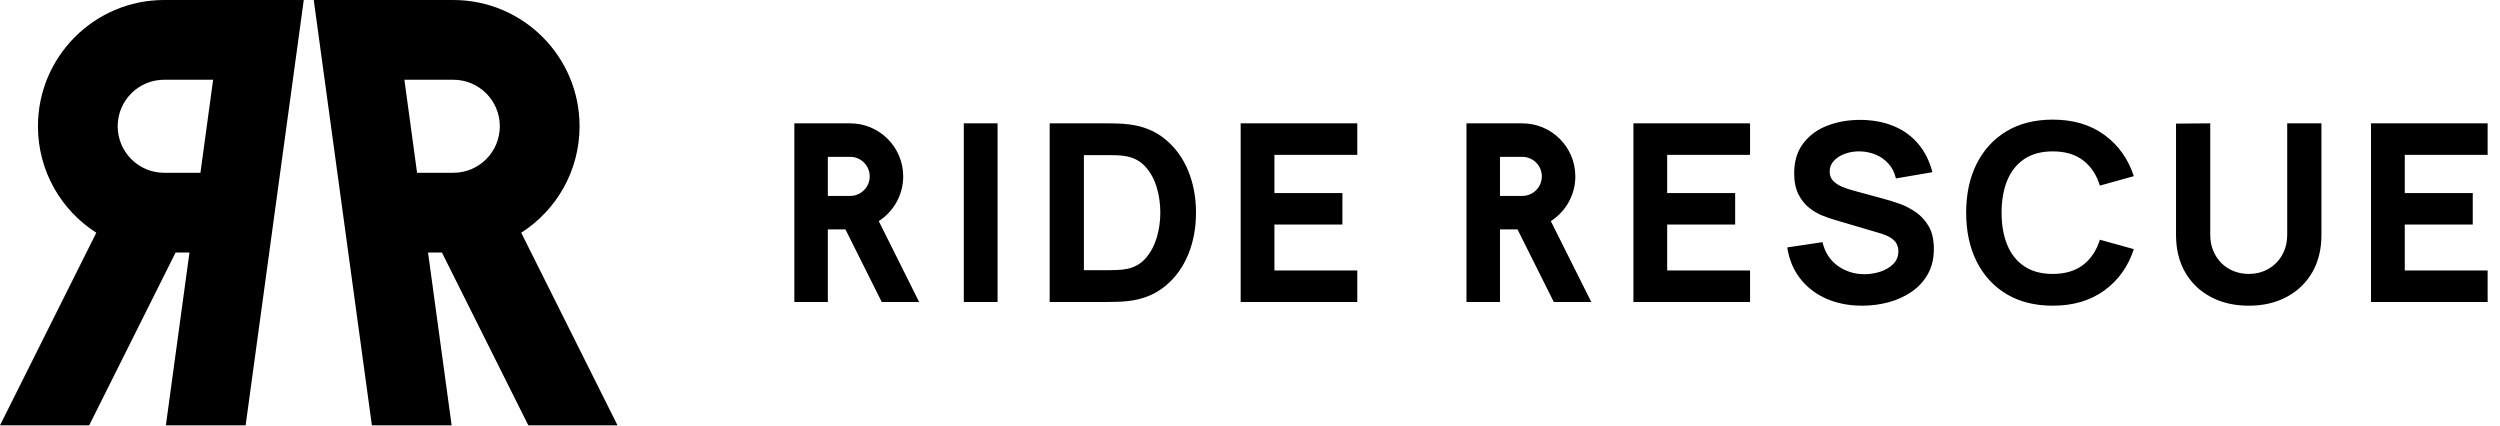
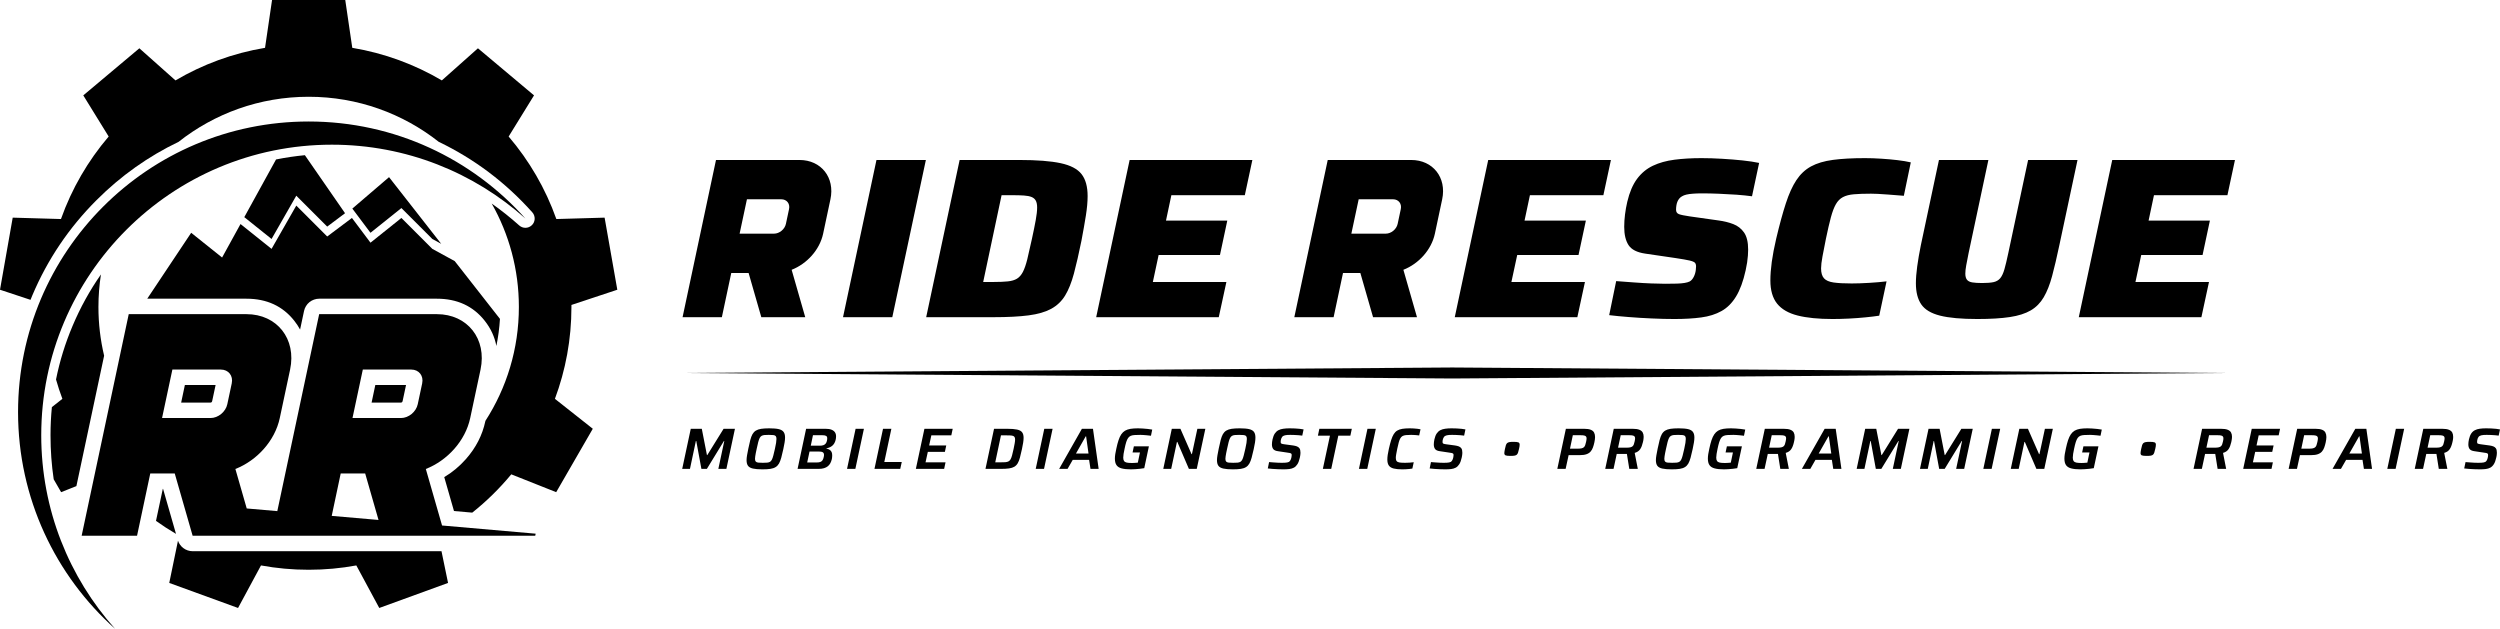
- <svg xmlns="http://www.w3.org/2000/svg" viewBox="-46.46 0.00 376.19 64.00">
-   <path fill="#000000" d="M-0.75 0 -9.5 64H-21.5L-17.95 38H-20.04L-33.04 64H-46.46L-31.97 35.02C-37.25 31.65 -40.75 25.73 -40.75 19C-40.75 8.51 -32.24 0 -21.75 0ZM0.75 0H21.75C32.24 0 40.75 8.51 40.75 19C40.75 25.73 37.25 31.65 31.97 35.02L46.46 64H33.04L20.04 38H17.95L21.5 64H9.5ZM-14.39 12H-21.75C-25.62 12 -28.75 15.13 -28.75 19C-28.75 22.87 -25.62 26 -21.75 26H-16.3ZM14.39 12 16.3 26H21.75C25.62 26 28.75 22.87 28.75 19C28.75 15.13 25.62 12 21.75 12Z" />
-   <path fill="#000000" transform="translate(70.46 18.56)" d="M41.03 26.88V0H49.73Q50.04 0 51.03 0.02Q52.02 0.04 52.94 0.15Q56.19 0.54 58.44 2.41Q60.7 4.27 61.88 7.15Q63.05 10.02 63.05 13.44Q63.05 16.86 61.88 19.73Q60.7 22.61 58.44 24.47Q56.19 26.34 52.94 26.73Q52.02 26.84 51.03 26.86Q50.04 26.88 49.73 26.88ZM103.75 0H112.15C116.56 0 120.13 3.57 120.13 7.98C120.13 10.81 118.66 13.29 116.44 14.71L122.53 26.88H116.89L111.43 15.96H108.79V26.88H103.75ZM2.61 0H11.01C15.42 0 18.99 3.57 18.99 7.98C18.99 10.81 17.52 13.29 15.31 14.71L21.39 26.88H15.76L10.3 15.96H7.65V26.88H2.61ZM163.29 27.44Q160.31 27.44 157.91 26.39Q155.51 25.33 153.97 23.36Q152.43 21.39 152.02 18.67L157.32 17.88Q157.88 20.2 159.63 21.45Q161.39 22.7 163.63 22.7Q164.88 22.7 166.06 22.31Q167.23 21.91 167.99 21.15Q168.74 20.38 168.74 19.26Q168.74 18.85 168.62 18.47Q168.5 18.09 168.22 17.75Q167.94 17.42 167.43 17.12Q166.91 16.82 166.13 16.58L159.15 14.52Q158.37 14.3 157.33 13.89Q156.29 13.48 155.32 12.71Q154.35 11.95 153.71 10.69Q153.06 9.43 153.06 7.5Q153.06 4.8 154.43 3.01Q155.79 1.21 158.07 0.34Q160.34 -0.54 163.11 -0.52Q165.89 -0.49 168.07 0.43Q170.26 1.34 171.73 3.09Q173.21 4.83 173.86 7.35L168.37 8.29Q168.07 6.98 167.27 6.09Q166.47 5.19 165.36 4.72Q164.25 4.26 163.03 4.22Q161.84 4.18 160.78 4.55Q159.73 4.91 159.07 5.6Q158.4 6.29 158.4 7.24Q158.4 8.12 158.94 8.67Q159.49 9.22 160.31 9.56Q161.13 9.89 161.99 10.12L166.65 11.39Q167.7 11.67 168.97 12.12Q170.24 12.58 171.4 13.39Q172.57 14.21 173.33 15.53Q174.08 16.86 174.08 18.89Q174.08 21.06 173.18 22.67Q172.27 24.29 170.74 25.34Q169.21 26.39 167.28 26.92Q165.35 27.44 163.29 27.44ZM221.46 27.44Q218.21 27.44 215.75 26.12Q213.28 24.81 211.9 22.42Q210.52 20.03 210.52 16.8V0.04L215.67 0V16.76Q215.67 18.09 216.12 19.17Q216.57 20.25 217.36 21.04Q218.15 21.82 219.21 22.24Q220.26 22.66 221.46 22.66Q222.69 22.66 223.75 22.23Q224.8 21.8 225.58 21.02Q226.37 20.23 226.81 19.15Q227.25 18.07 227.25 16.76V0H232.4V16.8Q232.4 20.03 231.02 22.42Q229.63 24.81 227.17 26.12Q224.71 27.44 221.46 27.44ZM191.97 27.44Q187.93 27.44 185.01 25.69Q182.09 23.93 180.51 20.78Q178.94 17.62 178.94 13.44Q178.94 9.26 180.51 6.1Q182.09 2.95 185.01 1.19Q187.93 -0.56 191.97 -0.56Q196.59 -0.56 199.74 1.74Q202.89 4.03 204.17 7.95L199.06 9.37Q198.31 6.93 196.54 5.57Q194.77 4.22 191.97 4.22Q189.41 4.22 187.7 5.36Q185.99 6.5 185.13 8.57Q184.27 10.64 184.27 13.44Q184.27 16.24 185.13 18.31Q185.99 20.38 187.7 21.52Q189.41 22.66 191.97 22.66Q194.77 22.66 196.54 21.3Q198.31 19.94 199.06 17.51L204.17 18.93Q202.89 22.85 199.74 25.14Q196.59 27.44 191.97 27.44ZM128.87 26.88V0H146.42V4.74H133.95V10.49H144.18V15.23H133.95V22.14H146.42V26.88ZM69.77 26.88V0H87.32V4.74H74.85V10.49H85.08V15.23H74.85V22.14H87.32V26.88ZM239.86 26.88V0H257.41V4.74H244.94V10.49H255.17V15.23H244.94V22.14H257.41V26.88ZM46.18 22.1H49.73Q50.23 22.1 51.09 22.07Q51.95 22.05 52.64 21.91Q54.39 21.56 55.5 20.27Q56.61 18.98 57.15 17.17Q57.68 15.36 57.68 13.44Q57.68 11.42 57.13 9.61Q56.58 7.8 55.46 6.55Q54.34 5.3 52.64 4.97Q51.95 4.82 51.09 4.8Q50.23 4.78 49.73 4.78H46.18ZM28.11 26.88V0H33.19V26.88ZM108.79 5.04V10.92H112.15C113.77 10.92 115.09 9.6 115.09 7.98C115.09 6.36 113.77 5.04 112.15 5.04ZM7.65 5.04V10.92H11.01C12.64 10.92 13.95 9.6 13.95 7.98C13.95 6.36 12.64 5.04 11.01 5.04Z" />
+ <svg xmlns="http://www.w3.org/2000/svg" viewBox="-99.84 -99.30 808.67 203.41">
+   <path fill="#000000" d="M85 0C85 10.45 83.11 20.46 79.66 29.71L91.91 39.39L80.07 59.9L65.54 54.13C61.78 58.68 57.55 62.84 52.92 66.52L47.01 66L43.86 55.03Q47.73 52.74 50.85 49.22Q55.72 43.71 57.15 36.96L57.19 36.81C64.03 26.2 68 13.56 68 0C68 -12.17 64.81 -23.58 59.21 -33.46Q63.79 -30.24 68.11 -26.38Q68.53 -26.01 69.04 -25.81Q69.56 -25.61 70.11 -25.61Q70.67 -25.61 71.18 -25.81Q71.7 -26.01 72.11 -26.38Q72.56 -26.77 72.82 -27.31Q73.07 -27.85 73.11 -28.44Q73.14 -29.04 72.94 -29.6Q72.75 -30.17 72.35 -30.61Q59.42 -45.08 42.07 -53.43C30.5 -62.55 15.88 -68 0 -68C-15.88 -68 -30.49 -62.56 -42.06 -53.43Q-56.85 -46.33 -68.59 -34.59Q-82.01 -21.17 -89.38 -3.76Q-89.68 -3.04 -89.97 -2.31L-99.84 -5.58L-95.73 -28.9L-80.12 -28.45C-76.62 -38.31 -71.35 -47.34 -64.69 -55.14L-72.9 -68.45L-54.76 -83.68L-43.08 -73.29C-34.31 -78.46 -24.53 -82.09 -14.11 -83.83L-11.84 -99.3H11.84L14.11 -83.83C24.53 -82.09 34.31 -78.46 43.08 -73.29L54.76 -83.68L72.9 -68.45L64.69 -55.14C71.35 -47.34 76.62 -38.31 80.12 -28.45L95.73 -28.9L99.84 -5.58L85 -0.66C85 -0.44 85 -0.22 85 0ZM42.97 79 45.09 89.26 22.84 97.36 15.42 83.6C10.42 84.52 5.27 85 0 85C-5.27 85 -10.42 84.52 -15.42 83.6L-22.84 97.36L-45.09 89.26L-42.27 75.6Q-42.05 76.26 -41.65 76.83Q-41.19 77.5 -40.54 77.99Q-39.89 78.48 -39.11 78.74Q-38.34 79 -37.53 79ZM-67.19 -10.53C-67.72 -7.1 -68 -3.58 -68 0C-68 5.43 -67.36 10.7 -66.16 15.76L-75.13 57.94L-80.07 59.9L-82.47 55.74Q-83.5 48.82 -83.5 41.5Q-83.5 36.9 -83.06 32.39L-79.66 29.71C-80.43 27.66 -81.12 25.57 -81.72 23.45Q-79.94 14.56 -76.35 6.08Q-72.61 -2.77 -67.19 -10.53ZM-42.91 73.39C-45.13 72.09 -47.29 70.69 -49.38 69.19L-47.18 58.84H-47.09Z" />
+   <path fill="#000000" d="M3.4 -2.68Q2.55 -2.68 1.74 -2.39Q0.93 -2.11 0.26 -1.57Q-0.41 -1.03 -0.86 -0.29Q-1.31 0.44 -1.49 1.28L-2.77 7.3Q-3.56 5.84 -4.63 4.48Q-10.27 -2.68 -20.12 -2.68H-52.21L-38 -24L-28 -16L-22.07 -26.78L-22 -26.8L-12 -18.8L-4 -32.8L6 -22.8L14 -28.8L20 -20.8L30 -28.8L40 -18.8L47.25 -14.84L61.88 3.85C61.7 6.83 61.31 9.76 60.72 12.61Q59.89 8.18 56.97 4.48Q51.33 -2.68 41.48 -2.68ZM21.56 25.24H31.5L30.4 30.4Q30.29 30.92 29.86 30.92H20.36ZM-40.04 25.24H-30.1L-31.2 30.4Q-31.31 30.92 -31.74 30.92H-41.24Z" />
+   <path fill="#000000" d="M11.77 -30.33 6 -26 -4 -36 -12 -22 -20.82 -29.06 -10.55 -47.72Q-5.94 -48.65 -1.22 -49.1ZM42.88 -20.43 40 -22 30 -32 20 -24 14.13 -31.83 26 -42Z" />
+   <path fill="#000000" d="M70.11 -28.61C53.49 -43.47 31.55 -52.5 7.5 -52.5C-44.41 -52.5 -86.5 -10.41 -86.5 41.5C-86.5 65.55 -77.47 87.49 -62.61 104.11C-81.87 86.9 -94 61.87 -94 34C-94 -17.91 -51.91 -60 0 -60C27.87 -60 52.9 -47.87 70.11 -28.61Z" />
+   <path fill="#000000" d="M3.4 2.32H41.48C51.38 2.32 57.7 10.34 55.6 20.24L52.26 35.92C50.69 43.31 44.87 49.66 37.9 52.4L43.15 70.68L73.43 73.33L73.29 74H-37.53L-43.32 53.84H-51.23L-55.51 74H-73.43L-58.2 2.32H-20.12C-10.22 2.32 -3.9 10.34 -6 20.24L-9.34 35.92C-10.91 43.31 -16.73 49.66 -23.7 52.4L-20.03 65.17L-10.14 66.03ZM-44.08 20.24 -47.42 35.92H-31.74C-29.26 35.92 -26.83 33.91 -26.31 31.44L-24.88 24.72C-24.35 22.25 -25.93 20.24 -28.4 20.24ZM17.52 20.24 14.18 35.92H29.86C32.34 35.92 34.77 33.91 35.29 31.44L36.72 24.72C37.25 22.25 35.67 20.24 33.2 20.24ZM7.46 67.57 22.6 68.89 18.28 53.84H10.37L7.46 67.57Z" />
+   <path fill="#000000" d="M199.75 3.3 210.57 -47.55H229.9Q238.42 -47.55 243.23 -46.52Q248.05 -45.49 250.01 -42.97Q251.97 -40.46 251.97 -35.89Q251.97 -33.16 251.41 -29.59Q250.84 -26.02 249.97 -21.41Q248.7 -15.18 247.54 -10.82Q246.37 -6.46 244.69 -3.7Q243 -0.94 240.19 0.59Q237.39 2.12 232.9 2.71Q228.42 3.3 221.55 3.3ZM131.76 -47.55H158.77C165.79 -47.55 170.28 -41.86 168.78 -34.84L166.42 -23.72C165.3 -18.47 161.17 -13.97 156.23 -12.03L160.63 3.3H146.42L142.31 -11H136.7L133.66 3.3H120.95ZM254.74 3.3 265.56 -47.55H305.26L302.82 -36.16H279.06L277.32 -27.95H297.15L294.78 -16.82H274.94L273.07 -8.09H296.86L294.39 3.3ZM172.85 3.3 183.67 -47.55H199.65L188.79 3.3ZM218.19 -8.09H221.6Q224.37 -8.09 226.17 -8.28Q227.96 -8.46 229.11 -9.15Q230.25 -9.84 231.03 -11.33Q231.8 -12.82 232.45 -15.42Q233.09 -18.02 233.96 -22.05Q234.74 -25.65 235.19 -28.12Q235.64 -30.59 235.64 -32.18Q235.64 -33.6 235.2 -34.4Q234.77 -35.2 233.83 -35.58Q232.89 -35.96 231.34 -36.06Q229.8 -36.16 227.57 -36.16H224.14ZM141.77 -34.84 139.4 -23.72H150.53C152.28 -23.72 154.01 -25.14 154.38 -26.9L155.39 -31.66C155.77 -33.42 154.65 -34.84 152.89 -34.84Z" />
+   <path fill="#000000" d="M329.64 -47.55H356.65C363.67 -47.55 368.15 -41.86 366.66 -34.84L364.3 -23.72C363.18 -18.47 359.05 -13.97 354.11 -12.03L358.51 3.3H344.3L340.19 -11H334.58L331.54 3.3H318.83ZM539.78 3.89Q532.04 3.89 527.71 2.8Q523.37 1.7 521.63 -0.84Q519.89 -3.38 519.89 -7.65Q519.89 -10 520.31 -13.1Q520.73 -16.21 521.49 -19.97L527.35 -47.55H543.34L536.94 -17.44Q536.45 -15.07 536.17 -13.47Q535.88 -11.88 535.88 -10.8Q535.88 -9.5 536.4 -8.83Q536.92 -8.15 538.13 -7.95Q539.33 -7.75 541.32 -7.75Q543.65 -7.75 545.01 -8.04Q546.36 -8.34 547.17 -9.3Q547.97 -10.27 548.53 -12.21Q549.08 -14.14 549.78 -17.44L556.19 -47.55H572.17L566.29 -19.97Q565.06 -14.13 563.95 -10Q562.84 -5.87 561.24 -3.15Q559.65 -0.43 557.05 1.1Q554.44 2.63 550.28 3.26Q546.12 3.89 539.78 3.89ZM441.79 3.89Q438.34 3.89 434.45 3.71Q430.55 3.54 426.96 3.25Q423.38 2.97 420.68 2.64L422.94 -8.37Q425.8 -8.15 428.72 -7.94Q431.64 -7.72 434.25 -7.62Q436.86 -7.51 438.75 -7.51Q441.03 -7.51 442.56 -7.56Q444.08 -7.61 445.07 -7.78Q446.06 -7.94 446.68 -8.24Q447.12 -8.47 447.45 -8.86Q447.78 -9.25 448.03 -9.74Q448.29 -10.24 448.46 -10.82Q448.63 -11.39 448.7 -11.99Q448.78 -12.58 448.78 -13.13Q448.78 -13.88 448.43 -14.29Q448.08 -14.7 446.69 -15.03Q445.3 -15.35 442.11 -15.83L432.29 -17.27Q428.37 -17.85 426.95 -20Q425.54 -22.15 425.54 -25.91Q425.54 -27.86 425.8 -29.93Q426.06 -32 426.53 -34.02Q427.62 -38.65 429.7 -41.45Q431.79 -44.25 434.82 -45.69Q437.85 -47.13 441.81 -47.64Q445.77 -48.15 450.53 -48.15Q453.73 -48.15 457.2 -47.94Q460.66 -47.74 463.82 -47.41Q466.98 -47.07 469.18 -46.6L466.88 -35.81Q464.68 -36.11 461.87 -36.32Q459.05 -36.52 456.16 -36.63Q453.26 -36.75 450.77 -36.75Q449.05 -36.75 447.8 -36.65Q446.54 -36.56 445.68 -36.36Q444.81 -36.16 444.2 -35.78Q443.68 -35.48 443.31 -35.02Q442.94 -34.55 442.72 -33.99Q442.5 -33.42 442.41 -32.78Q442.31 -32.14 442.31 -31.45Q442.31 -30.39 443.24 -30.03Q444.17 -29.68 446.73 -29.31L456.05 -27.99Q458.64 -27.65 460.8 -26.82Q462.97 -25.99 464.3 -24.1Q465.63 -22.21 465.63 -18.53Q465.63 -17.66 465.55 -16.62Q465.48 -15.58 465.3 -14.4Q465.12 -13.22 464.82 -11.85Q463.65 -6.56 461.72 -3.4Q459.79 -0.23 457 1.32Q454.22 2.88 450.46 3.38Q446.7 3.89 441.79 3.89ZM572.58 3.3 583.4 -47.55H623.1L620.66 -36.16H596.9L595.16 -27.95H614.99L612.62 -16.82H592.78L590.91 -8.09H614.7L612.24 3.3ZM370.73 3.3 381.55 -47.55H421.24L418.8 -36.16H395.04L393.3 -27.95H413.14L410.76 -16.82H390.93L389.05 -8.09H412.84L410.38 3.3ZM492.91 3.89Q486.09 3.89 481.63 2.76Q477.17 1.63 474.99 -1.09Q472.82 -3.81 472.82 -8.57Q472.82 -11.24 473.27 -14.58Q473.73 -17.93 474.71 -22.13Q476.31 -28.88 477.82 -33.51Q479.32 -38.14 481.23 -41.03Q483.14 -43.92 485.97 -45.47Q488.8 -47.01 493.04 -47.58Q497.28 -48.15 503.43 -48.15Q505.94 -48.15 508.68 -47.97Q511.42 -47.8 513.94 -47.5Q516.46 -47.2 518.24 -46.78L515.99 -35.97Q512.93 -36.23 510.88 -36.37Q508.83 -36.52 507.54 -36.59Q506.25 -36.65 505.36 -36.65Q502.05 -36.65 499.87 -36.46Q497.69 -36.28 496.29 -35.54Q494.89 -34.8 494.01 -33.25Q493.12 -31.7 492.39 -28.99Q491.66 -26.27 490.8 -22.13Q490.13 -18.85 489.68 -16.38Q489.22 -13.91 489.22 -12.48Q489.22 -10.32 490.17 -9.27Q491.12 -8.23 493.29 -7.92Q495.45 -7.61 499.12 -7.61Q501.57 -7.61 504.75 -7.8Q507.92 -7.99 510.4 -8.29L508.03 2.81Q506.19 3.1 503.6 3.35Q501.01 3.61 498.24 3.75Q495.46 3.89 492.91 3.89ZM339.65 -34.84 337.28 -23.72H348.41C350.16 -23.72 351.89 -25.14 352.26 -26.9L353.27 -31.66C353.65 -33.42 352.53 -34.84 350.77 -34.84Z" />
+   <path fill="#000000" d="M120.19 21.35 369.91 19.57 619.63 21.35 369.91 23.13Z" />
+   <path fill="#000000" d="M146.78 52.52Q144.81 52.52 143.69 52.26Q142.57 52 142.11 51.36Q141.65 50.71 141.65 49.55Q141.65 48.87 141.81 47.95Q141.97 47.03 142.22 45.81Q142.55 44.18 142.85 43.04Q143.15 41.89 143.56 41.15Q143.98 40.41 144.65 39.99Q145.32 39.58 146.37 39.41Q147.42 39.25 148.99 39.25Q150.96 39.25 152.06 39.51Q153.17 39.77 153.63 40.42Q154.1 41.06 154.1 42.24Q154.1 42.94 153.95 43.85Q153.81 44.75 153.54 45.96Q153.18 47.61 152.87 48.76Q152.55 49.9 152.14 50.64Q151.72 51.37 151.06 51.78Q150.41 52.2 149.38 52.36Q148.35 52.52 146.78 52.52ZM298.94 52.52Q296.97 52.52 295.85 52.26Q294.73 52 294.27 51.36Q293.81 50.71 293.81 49.55Q293.81 48.87 293.97 47.95Q294.13 47.03 294.38 45.81Q294.71 44.18 295.01 43.04Q295.31 41.89 295.72 41.15Q296.14 40.41 296.81 39.99Q297.48 39.58 298.53 39.41Q299.58 39.25 301.15 39.25Q303.12 39.25 304.22 39.51Q305.33 39.77 305.79 40.42Q306.25 41.06 306.25 42.24Q306.25 42.94 306.11 43.85Q305.97 44.75 305.7 45.96Q305.34 47.61 305.02 48.76Q304.71 49.9 304.29 50.64Q303.88 51.37 303.22 51.78Q302.57 52.2 301.54 52.36Q300.51 52.52 298.94 52.52ZM440.92 52.52Q438.95 52.52 437.83 52.26Q436.71 52 436.25 51.36Q435.79 50.71 435.79 49.55Q435.79 48.87 435.95 47.95Q436.12 47.03 436.36 45.81Q436.69 44.18 436.99 43.04Q437.29 41.89 437.7 41.15Q438.12 40.41 438.79 39.99Q439.46 39.58 440.51 39.41Q441.56 39.25 443.13 39.25Q445.1 39.25 446.2 39.51Q447.31 39.77 447.77 40.42Q448.24 41.06 448.24 42.24Q448.24 42.94 448.09 43.85Q447.95 44.75 447.68 45.96Q447.32 47.61 447.01 48.76Q446.69 49.9 446.28 50.64Q445.86 51.37 445.2 51.78Q444.55 52.2 443.52 52.36Q442.49 52.52 440.92 52.52ZM218.93 52.37 221.7 39.4H225.95Q228 39.4 229.15 39.65Q230.31 39.9 230.78 40.53Q231.26 41.16 231.26 42.33Q231.26 43 231.12 43.89Q230.98 44.78 230.73 45.96Q230.38 47.57 230.08 48.7Q229.78 49.83 229.36 50.55Q228.94 51.27 228.27 51.67Q227.6 52.07 226.54 52.22Q225.48 52.37 223.89 52.37ZM158.15 52.37 160.91 39.4H167.22Q168.38 39.4 169.12 39.69Q169.87 39.99 170.23 40.52Q170.6 41.06 170.6 41.84Q170.6 42.15 170.56 42.45Q170.53 42.75 170.45 43.04Q170.15 44.2 169.41 44.85Q168.67 45.5 167.47 45.72L167.46 45.79Q168.12 45.93 168.54 46.21Q168.97 46.5 169.16 46.93Q169.35 47.37 169.35 47.99Q169.35 48.2 169.33 48.43Q169.31 48.66 169.29 48.88Q169.26 49.11 169.2 49.33Q169.03 50 168.73 50.56Q168.42 51.13 167.93 51.52Q167.44 51.92 166.69 52.15Q165.95 52.37 164.91 52.37ZM500.73 52.37 503.49 39.4H507.07L508.73 47.9H508.85L514.12 39.4H517.79L515.02 52.37H512.42L514.34 43.36H514.22L508.71 52.37H506.93L505.28 43.36H505.15L503.24 52.37ZM521.21 52.37 523.98 39.4H527.56L529.21 47.9H529.33L534.6 39.4H538.28L535.51 52.37H532.91L534.83 43.36H534.7L529.2 52.37H527.42L525.76 43.36H525.64L523.73 52.37ZM120.83 52.37 123.6 39.4H127.17L128.83 47.9H128.95L134.22 39.4H137.89L135.12 52.37H132.52L134.44 43.36H134.32L128.81 52.37H127.04L125.38 43.36H125.25L123.34 52.37ZM609.7 52.37 612.47 39.4H618.57Q619.99 39.4 620.76 39.72Q621.53 40.03 621.83 40.6Q622.14 41.18 622.14 41.99Q622.14 42.23 622.11 42.5Q622.08 42.78 622.03 43.08Q621.98 43.38 621.91 43.7Q621.74 44.42 621.53 44.99Q621.31 45.56 621.02 45.99Q620.73 46.42 620.29 46.72Q619.86 47.02 619.24 47.2L620.25 52.37H617.49L616.72 47.53H613.43L612.39 52.37ZM419.4 52.37 422.16 39.4H428.27Q429.68 39.4 430.45 39.72Q431.22 40.03 431.52 40.6Q431.83 41.18 431.83 41.99Q431.83 42.23 431.8 42.5Q431.77 42.78 431.73 43.08Q431.68 43.38 431.6 43.7Q431.43 44.42 431.22 44.99Q431 45.56 430.71 45.99Q430.42 46.42 429.98 46.72Q429.55 47.02 428.93 47.2L429.94 52.37H427.18L426.41 47.53H423.12L422.09 52.37ZM468.25 52.37 471.02 39.4H477.12Q478.54 39.4 479.31 39.72Q480.07 40.03 480.38 40.6Q480.68 41.18 480.68 41.99Q480.68 42.23 480.66 42.5Q480.63 42.78 480.58 43.08Q480.53 43.38 480.45 43.7Q480.29 44.42 480.07 44.99Q479.86 45.56 479.56 45.99Q479.27 46.42 478.84 46.72Q478.4 47.02 477.78 47.2L478.8 52.37H476.03L475.27 47.53H471.98L470.94 52.37ZM681.25 52.37 684.02 39.4H690.12Q691.54 39.4 692.31 39.72Q693.07 40.03 693.38 40.6Q693.68 41.18 693.68 41.99Q693.68 42.23 693.66 42.5Q693.63 42.78 693.58 43.08Q693.53 43.38 693.45 43.7Q693.29 44.42 693.07 44.99Q692.86 45.56 692.56 45.99Q692.27 46.42 691.84 46.72Q691.4 47.02 690.78 47.2L691.8 52.37H689.03L688.27 47.53H684.98L683.94 52.37ZM640.46 52.37 643.23 39.4H649.12Q650.51 39.4 651.29 39.72Q652.06 40.03 652.36 40.63Q652.67 41.23 652.67 42.08Q652.67 42.45 652.61 42.89Q652.55 43.33 652.45 43.79Q652.26 44.69 651.98 45.45Q651.71 46.21 651.23 46.76Q650.74 47.32 649.91 47.62Q649.08 47.92 647.77 47.92H644.12L643.15 52.37ZM403.9 52.37 406.67 39.4H412.56Q413.95 39.4 414.73 39.72Q415.5 40.03 415.8 40.63Q416.11 41.23 416.11 42.08Q416.11 42.45 416.05 42.89Q415.99 43.33 415.89 43.79Q415.7 44.69 415.42 45.45Q415.15 46.21 414.67 46.76Q414.19 47.32 413.35 47.62Q412.52 47.92 411.21 47.92H407.56L406.59 52.37ZM276.44 52.37 279.2 39.4H281.99L285.58 47.59H285.71L287.47 39.4H290.05L287.27 52.37H284.73L280.99 43.65H280.86L279 52.37ZM550.58 52.37 553.35 39.4H556.13L559.72 47.59H559.86L561.62 39.4H564.19L561.42 52.37H558.87L555.13 43.65H555L553.15 52.37ZM654.66 52.37 662.03 39.4H665.6L667.44 52.37H664.81L664.36 49.46H659.05L657.38 52.37ZM483.01 52.37 490.38 39.4H493.95L495.8 52.37H493.16L492.71 49.46H487.4L485.74 52.37ZM242.76 52.37 250.12 39.4H253.7L255.54 52.37H252.9L252.45 49.46H247.15L245.48 52.37ZM573.12 52.52Q571.27 52.52 570.12 52.21Q568.97 51.91 568.45 51.15Q567.93 50.4 567.93 49.03Q567.93 48.4 568.05 47.6Q568.18 46.8 568.4 45.81Q568.74 44.22 569.11 43.09Q569.49 41.95 570 41.2Q570.51 40.45 571.22 40.02Q571.93 39.6 572.95 39.42Q573.98 39.25 575.39 39.25Q576.1 39.25 576.93 39.31Q577.75 39.37 578.57 39.45Q579.39 39.54 580.02 39.66L579.61 41.65Q579.01 41.57 578.37 41.51Q577.73 41.44 577.17 41.41Q576.61 41.37 576.22 41.37Q575.11 41.37 574.35 41.42Q573.58 41.46 573.08 41.67Q572.57 41.88 572.22 42.36Q571.88 42.85 571.61 43.69Q571.34 44.54 571.06 45.89Q570.86 46.82 570.75 47.52Q570.64 48.22 570.64 48.73Q570.64 49.44 570.9 49.82Q571.17 50.2 571.76 50.33Q572.36 50.46 573.34 50.46Q573.63 50.46 574 50.45Q574.36 50.43 574.72 50.4Q575.09 50.36 575.35 50.35L576.04 47.05H573.66L574.08 45.07H578.94L577.43 52.14Q576.79 52.25 576.01 52.34Q575.24 52.42 574.49 52.47Q573.74 52.52 573.12 52.52ZM457.79 52.52Q455.94 52.52 454.79 52.21Q453.64 51.91 453.12 51.15Q452.6 50.4 452.6 49.03Q452.6 48.4 452.72 47.6Q452.85 46.8 453.07 45.81Q453.41 44.22 453.78 43.09Q454.16 41.95 454.67 41.2Q455.18 40.45 455.89 40.02Q456.6 39.6 457.62 39.42Q458.65 39.25 460.06 39.25Q460.77 39.25 461.6 39.31Q462.42 39.37 463.24 39.45Q464.05 39.54 464.69 39.66L464.28 41.65Q463.68 41.57 463.04 41.51Q462.4 41.44 461.84 41.41Q461.28 41.37 460.89 41.37Q459.78 41.37 459.02 41.42Q458.25 41.46 457.75 41.67Q457.24 41.88 456.89 42.36Q456.55 42.85 456.28 43.69Q456.01 44.54 455.73 45.89Q455.53 46.82 455.42 47.52Q455.31 48.22 455.31 48.73Q455.31 49.44 455.57 49.82Q455.84 50.2 456.43 50.33Q457.03 50.46 458.01 50.46Q458.3 50.46 458.66 50.45Q459.03 50.43 459.39 50.4Q459.76 50.36 460.02 50.35L460.71 47.05H458.33L458.75 45.07H463.61L462.1 52.14Q461.46 52.25 460.68 52.34Q459.91 52.42 459.16 52.47Q458.41 52.52 457.79 52.52ZM265.98 52.52Q264.12 52.52 262.97 52.21Q261.83 51.91 261.31 51.15Q260.79 50.4 260.79 49.03Q260.79 48.4 260.91 47.6Q261.03 46.8 261.26 45.81Q261.59 44.22 261.97 43.09Q262.34 41.95 262.85 41.2Q263.36 40.45 264.07 40.02Q264.79 39.6 265.81 39.42Q266.83 39.25 268.24 39.25Q268.96 39.25 269.78 39.31Q270.61 39.37 271.42 39.45Q272.24 39.54 272.87 39.66L272.46 41.65Q271.86 41.57 271.22 41.51Q270.58 41.44 270.03 41.41Q269.47 41.37 269.08 41.37Q267.96 41.37 267.2 41.42Q266.44 41.46 265.93 41.67Q265.43 41.88 265.08 42.36Q264.73 42.85 264.46 43.69Q264.19 44.54 263.92 45.89Q263.71 46.82 263.6 47.52Q263.49 48.22 263.49 48.73Q263.49 49.44 263.76 49.82Q264.02 50.2 264.62 50.33Q265.22 50.46 266.2 50.46Q266.49 50.46 266.85 50.45Q267.21 50.43 267.58 50.4Q267.94 50.36 268.21 50.35L268.9 47.05H266.51L266.93 45.07H271.79L270.29 52.14Q269.64 52.25 268.87 52.34Q268.09 52.42 267.34 52.47Q266.59 52.52 265.98 52.52ZM315.32 52.52Q314.51 52.52 313.59 52.48Q312.68 52.44 311.81 52.38Q310.94 52.31 310.25 52.23L310.67 50.17Q311.35 50.22 312.09 50.28Q312.84 50.33 313.52 50.37Q314.2 50.4 314.7 50.4Q315.32 50.4 315.77 50.38Q316.21 50.35 316.53 50.29Q316.85 50.23 317.1 50.11Q317.28 50 317.42 49.81Q317.56 49.61 317.67 49.36Q317.79 49.11 317.85 48.84Q317.91 48.57 317.94 48.31Q317.98 48.06 317.98 47.88Q317.98 47.59 317.85 47.45Q317.71 47.31 317.38 47.23Q317.04 47.16 316.42 47.08L313.55 46.65Q312.42 46.5 312.01 45.95Q311.59 45.4 311.59 44.44Q311.59 44.1 311.64 43.67Q311.69 43.24 311.79 42.8Q312.05 41.62 312.53 40.92Q313.01 40.21 313.69 39.86Q314.38 39.5 315.29 39.38Q316.2 39.25 317.32 39.25Q318.13 39.25 318.98 39.29Q319.82 39.33 320.57 39.41Q321.32 39.49 321.83 39.6L321.4 41.61Q320.88 41.54 320.21 41.48Q319.53 41.43 318.84 41.4Q318.14 41.37 317.53 41.37Q316.94 41.37 316.51 41.4Q316.09 41.44 315.79 41.51Q315.49 41.58 315.26 41.71Q315.03 41.83 314.87 42.06Q314.7 42.28 314.6 42.57Q314.5 42.85 314.45 43.14Q314.41 43.43 314.41 43.69Q314.41 44.08 314.68 44.21Q314.95 44.33 315.66 44.42L318.42 44.79Q319.1 44.89 319.64 45.08Q320.18 45.27 320.5 45.72Q320.82 46.18 320.82 47.1Q320.82 47.31 320.8 47.57Q320.78 47.83 320.73 48.13Q320.69 48.43 320.61 48.75Q320.32 50.07 319.85 50.83Q319.37 51.59 318.71 51.96Q318.04 52.32 317.2 52.42Q316.36 52.52 315.32 52.52ZM367.68 52.52Q366.87 52.52 365.95 52.48Q365.04 52.44 364.17 52.38Q363.29 52.31 362.61 52.23L363.03 50.17Q363.71 50.22 364.45 50.28Q365.2 50.33 365.88 50.37Q366.56 50.4 367.06 50.4Q367.68 50.4 368.13 50.38Q368.57 50.35 368.89 50.29Q369.21 50.23 369.46 50.11Q369.64 50 369.78 49.81Q369.92 49.61 370.03 49.36Q370.14 49.11 370.21 48.84Q370.27 48.57 370.3 48.31Q370.34 48.06 370.34 47.88Q370.34 47.59 370.21 47.45Q370.07 47.31 369.74 47.23Q369.4 47.16 368.78 47.08L365.91 46.65Q364.78 46.5 364.37 45.95Q363.95 45.4 363.95 44.44Q363.95 44.1 364 43.67Q364.05 43.24 364.15 42.8Q364.41 41.62 364.89 40.92Q365.37 40.21 366.05 39.86Q366.74 39.5 367.65 39.38Q368.56 39.25 369.68 39.25Q370.49 39.25 371.33 39.29Q372.18 39.33 372.93 39.41Q373.68 39.49 374.18 39.6L373.76 41.61Q373.24 41.54 372.57 41.48Q371.89 41.43 371.2 41.4Q370.5 41.37 369.88 41.37Q369.3 41.37 368.87 41.4Q368.45 41.44 368.15 41.51Q367.85 41.58 367.62 41.71Q367.39 41.83 367.23 42.06Q367.06 42.28 366.96 42.57Q366.86 42.85 366.81 43.14Q366.77 43.43 366.77 43.69Q366.77 44.08 367.04 44.21Q367.31 44.33 368.02 44.42L370.78 44.79Q371.46 44.89 372 45.08Q372.54 45.27 372.86 45.72Q373.18 46.18 373.18 47.1Q373.18 47.31 373.16 47.57Q373.14 47.83 373.09 48.13Q373.04 48.43 372.97 48.75Q372.68 50.07 372.21 50.83Q371.73 51.59 371.07 51.96Q370.4 52.32 369.56 52.42Q368.72 52.52 367.68 52.52ZM702.32 52.52Q701.51 52.52 700.6 52.48Q699.68 52.44 698.81 52.38Q697.94 52.31 697.25 52.23L697.68 50.17Q698.36 50.22 699.1 50.28Q699.84 50.33 700.52 50.37Q701.21 50.4 701.7 50.4Q702.33 50.4 702.77 50.38Q703.21 50.35 703.54 50.29Q703.86 50.23 704.1 50.11Q704.29 50 704.43 49.81Q704.56 49.61 704.68 49.36Q704.79 49.11 704.85 48.84Q704.91 48.57 704.95 48.31Q704.98 48.06 704.98 47.88Q704.98 47.59 704.85 47.45Q704.72 47.31 704.38 47.23Q704.05 47.16 703.42 47.08L700.56 46.65Q699.43 46.5 699.01 45.95Q698.59 45.4 698.59 44.44Q698.59 44.1 698.64 43.67Q698.69 43.24 698.79 42.8Q699.06 41.62 699.53 40.92Q700.01 40.21 700.7 39.86Q701.39 39.5 702.29 39.38Q703.2 39.25 704.33 39.25Q705.13 39.25 705.98 39.29Q706.82 39.33 707.57 39.41Q708.32 39.49 708.83 39.6L708.4 41.61Q707.88 41.54 707.21 41.48Q706.54 41.43 705.84 41.4Q705.15 41.37 704.53 41.37Q703.94 41.37 703.52 41.4Q703.09 41.44 702.79 41.51Q702.49 41.58 702.26 41.71Q702.04 41.83 701.87 42.06Q701.71 42.28 701.6 42.57Q701.5 42.85 701.46 43.14Q701.41 43.43 701.41 43.69Q701.41 44.08 701.69 44.21Q701.96 44.33 702.67 44.42L705.42 44.79Q706.1 44.89 706.64 45.08Q707.18 45.27 707.5 45.72Q707.82 46.18 707.82 47.1Q707.82 47.31 707.8 47.57Q707.78 47.83 707.74 48.13Q707.69 48.43 707.61 48.75Q707.33 50.07 706.85 50.83Q706.38 51.59 705.71 51.96Q705.05 52.32 704.2 52.42Q703.36 52.52 702.32 52.52ZM196.41 52.37 199.18 39.4H208.33L207.88 41.52H201.42L200.71 44.79H206.24L205.8 46.87H200.28L199.54 50.25H206.01L205.56 52.37ZM625.76 52.37 628.53 39.4H637.69L637.24 41.52H630.77L630.07 44.79H635.6L635.15 46.87H629.64L628.9 50.25H635.36L634.92 52.37ZM353.73 52.52Q352.03 52.52 350.97 52.25Q349.91 51.99 349.41 51.29Q348.92 50.6 348.92 49.35Q348.92 48.69 349.04 47.84Q349.16 46.98 349.41 45.89Q349.79 44.21 350.16 43.04Q350.53 41.87 350.99 41.13Q351.45 40.38 352.12 39.98Q352.79 39.57 353.78 39.41Q354.77 39.25 356.17 39.25Q356.76 39.25 357.41 39.29Q358.06 39.33 358.65 39.4Q359.23 39.46 359.65 39.56L359.22 41.55Q358.65 41.48 358.16 41.44Q357.67 41.4 357.28 41.39Q356.9 41.37 356.61 41.37Q355.61 41.37 354.94 41.44Q354.26 41.51 353.83 41.75Q353.4 42 353.12 42.49Q352.83 42.98 352.61 43.81Q352.38 44.64 352.12 45.89Q351.92 46.89 351.79 47.61Q351.66 48.34 351.66 48.83Q351.66 49.53 351.95 49.87Q352.25 50.21 352.91 50.31Q353.57 50.4 354.7 50.4Q355.31 50.4 356.09 50.35Q356.88 50.3 357.46 50.22L357.01 52.27Q356.6 52.34 356.03 52.4Q355.47 52.46 354.87 52.49Q354.28 52.52 353.73 52.52ZM328.06 52.37 330.36 41.62H326.46L326.93 39.4H337.43L336.96 41.62H333.06L330.77 52.37ZM146.91 50.4Q147.75 50.4 148.3 50.35Q148.85 50.3 149.22 50.09Q149.58 49.88 149.83 49.39Q150.08 48.91 150.3 48.06Q150.53 47.22 150.82 45.89Q151.08 44.75 151.2 43.96Q151.32 43.18 151.32 42.67Q151.32 42.04 151.08 41.76Q150.84 41.49 150.29 41.43Q149.74 41.37 148.83 41.37Q147.99 41.37 147.43 41.42Q146.88 41.48 146.51 41.69Q146.14 41.9 145.89 42.38Q145.65 42.86 145.42 43.71Q145.2 44.56 144.92 45.89Q144.76 46.65 144.63 47.27Q144.51 47.88 144.45 48.33Q144.38 48.78 144.38 49.12Q144.38 49.74 144.63 50.01Q144.89 50.28 145.44 50.34Q146 50.4 146.91 50.4ZM299.07 50.4Q299.91 50.4 300.46 50.35Q301.01 50.3 301.38 50.09Q301.74 49.88 301.99 49.39Q302.24 48.91 302.46 48.06Q302.69 47.22 302.98 45.89Q303.24 44.75 303.36 43.96Q303.48 43.18 303.48 42.67Q303.48 42.04 303.24 41.76Q303 41.49 302.45 41.43Q301.9 41.37 300.99 41.37Q300.15 41.37 299.59 41.42Q299.03 41.48 298.67 41.69Q298.3 41.9 298.05 42.38Q297.8 42.86 297.58 43.71Q297.36 44.56 297.08 45.89Q296.92 46.65 296.79 47.27Q296.67 47.88 296.61 48.33Q296.54 48.78 296.54 49.12Q296.54 49.74 296.79 50.01Q297.05 50.28 297.6 50.34Q298.15 50.4 299.07 50.4ZM441.05 50.4Q441.89 50.4 442.44 50.35Q442.99 50.3 443.36 50.09Q443.73 49.88 443.97 49.39Q444.22 48.91 444.44 48.06Q444.67 47.22 444.96 45.89Q445.22 44.75 445.34 43.96Q445.46 43.18 445.46 42.67Q445.46 42.04 445.22 41.76Q444.98 41.49 444.43 41.43Q443.88 41.37 442.97 41.37Q442.13 41.37 441.57 41.42Q441.02 41.48 440.65 41.69Q440.28 41.9 440.03 42.38Q439.79 42.86 439.56 43.71Q439.34 44.56 439.06 45.89Q438.9 46.65 438.77 47.27Q438.65 47.88 438.59 48.33Q438.52 48.78 438.52 49.12Q438.52 49.74 438.77 50.01Q439.03 50.28 439.58 50.34Q440.14 50.4 441.05 50.4ZM183.02 52.37 185.79 39.4H188.49L186.2 50.15H191.85L191.36 52.37ZM222.09 50.25H223.72Q224.69 50.25 225.32 50.21Q225.95 50.16 226.37 49.95Q226.78 49.74 227.04 49.28Q227.31 48.81 227.53 47.99Q227.75 47.18 228.03 45.89Q228.25 44.84 228.38 44.1Q228.51 43.37 228.51 42.88Q228.51 42.39 228.35 42.1Q228.2 41.82 227.85 41.7Q227.5 41.57 226.94 41.55Q226.39 41.52 225.57 41.52H223.94ZM541.7 52.37 544.47 39.4H547.16L544.39 52.37ZM174.15 52.37 176.92 39.4H179.61L176.84 52.37ZM235.18 52.37 237.95 39.4H240.64L237.87 52.37ZM339.73 52.37 342.49 39.4H345.19L342.42 52.37ZM672.37 52.37 675.14 39.4H677.83L675.06 52.37ZM408 45.83H410.52Q411.29 45.83 411.76 45.72Q412.22 45.61 412.5 45.36Q412.77 45.12 412.92 44.69Q413.07 44.27 413.2 43.66Q413.28 43.31 413.32 43.03Q413.37 42.74 413.37 42.51Q413.37 42.14 413.2 41.91Q413.03 41.68 412.62 41.58Q412.2 41.48 411.46 41.48H408.92ZM644.56 45.83H647.08Q647.85 45.83 648.32 45.72Q648.78 45.61 649.06 45.36Q649.33 45.12 649.48 44.69Q649.63 44.27 649.76 43.66Q649.84 43.31 649.88 43.03Q649.93 42.74 649.93 42.51Q649.93 42.14 649.76 41.91Q649.59 41.68 649.18 41.58Q648.76 41.48 648.02 41.48H645.48ZM388.73 48.17Q387.6 48.17 387.18 48Q386.76 47.83 386.76 47.26Q386.76 47.01 386.82 46.68Q386.87 46.35 386.96 45.93Q387.11 45.18 387.26 44.72Q387.41 44.27 387.67 44.03Q387.93 43.8 388.41 43.71Q388.89 43.62 389.7 43.62Q390.87 43.62 391.3 43.79Q391.72 43.96 391.72 44.55Q391.72 44.8 391.67 45.13Q391.62 45.47 391.51 45.92Q391.36 46.65 391.2 47.1Q391.05 47.54 390.8 47.77Q390.54 48 390.05 48.09Q389.56 48.17 388.73 48.17ZM594.53 48.17Q593.4 48.17 592.98 48Q592.56 47.83 592.56 47.26Q592.56 47.01 592.62 46.68Q592.67 46.35 592.76 45.93Q592.91 45.18 593.06 44.72Q593.21 44.27 593.47 44.03Q593.73 43.8 594.21 43.71Q594.69 43.62 595.5 43.62Q596.67 43.62 597.1 43.79Q597.52 43.96 597.52 44.55Q597.52 44.8 597.47 45.13Q597.42 45.47 597.31 45.92Q597.16 46.65 597 47.1Q596.85 47.54 596.6 47.77Q596.34 48 595.85 48.09Q595.36 48.17 594.53 48.17ZM685.4 45.51H688.13Q688.9 45.51 689.37 45.4Q689.83 45.29 690.1 45.06Q690.36 44.83 690.51 44.44Q690.65 44.06 690.76 43.5Q690.84 43.19 690.87 42.92Q690.91 42.66 690.91 42.46Q690.91 42.12 690.75 41.9Q690.59 41.68 690.19 41.58Q689.79 41.48 689.07 41.48H686.26ZM423.55 45.51H426.27Q427.04 45.51 427.51 45.4Q427.98 45.29 428.24 45.06Q428.51 44.83 428.65 44.44Q428.8 44.06 428.91 43.5Q428.98 43.19 429.02 42.92Q429.06 42.66 429.06 42.46Q429.06 42.12 428.9 41.9Q428.74 41.68 428.34 41.58Q427.94 41.48 427.21 41.48H424.41ZM613.86 45.51H616.58Q617.35 45.51 617.82 45.4Q618.29 45.29 618.55 45.06Q618.82 44.83 618.96 44.44Q619.11 44.06 619.22 43.5Q619.29 43.19 619.33 42.92Q619.36 42.66 619.36 42.46Q619.36 42.12 619.2 41.9Q619.04 41.68 618.65 41.58Q618.25 41.48 617.52 41.48H614.72ZM472.4 45.51H475.13Q475.9 45.51 476.37 45.4Q476.83 45.29 477.1 45.06Q477.36 44.83 477.51 44.44Q477.65 44.06 477.76 43.5Q477.84 43.19 477.87 42.92Q477.91 42.66 477.91 42.46Q477.91 42.12 477.75 41.9Q477.59 41.68 477.19 41.58Q476.79 41.48 476.07 41.48H473.26ZM161.26 50.3H164.22Q165.03 50.3 165.49 50.14Q165.96 49.97 166.21 49.59Q166.47 49.21 166.61 48.54Q166.65 48.33 166.68 48.16Q166.7 47.99 166.7 47.85Q166.7 47.25 166.31 47Q165.91 46.75 164.97 46.75H162.02ZM162.42 44.87H165.32Q166.03 44.87 166.5 44.7Q166.98 44.53 167.26 44.16Q167.55 43.8 167.66 43.2Q167.7 43.01 167.72 42.83Q167.74 42.64 167.74 42.45Q167.74 41.9 167.36 41.69Q166.99 41.47 166.05 41.47H163.13ZM488.45 47.4H492.52L491.73 41.83H491.61ZM660.1 47.4H664.16L663.38 41.83H663.26ZM248.2 47.4H252.26L251.48 41.83H251.36Z" />
</svg>
